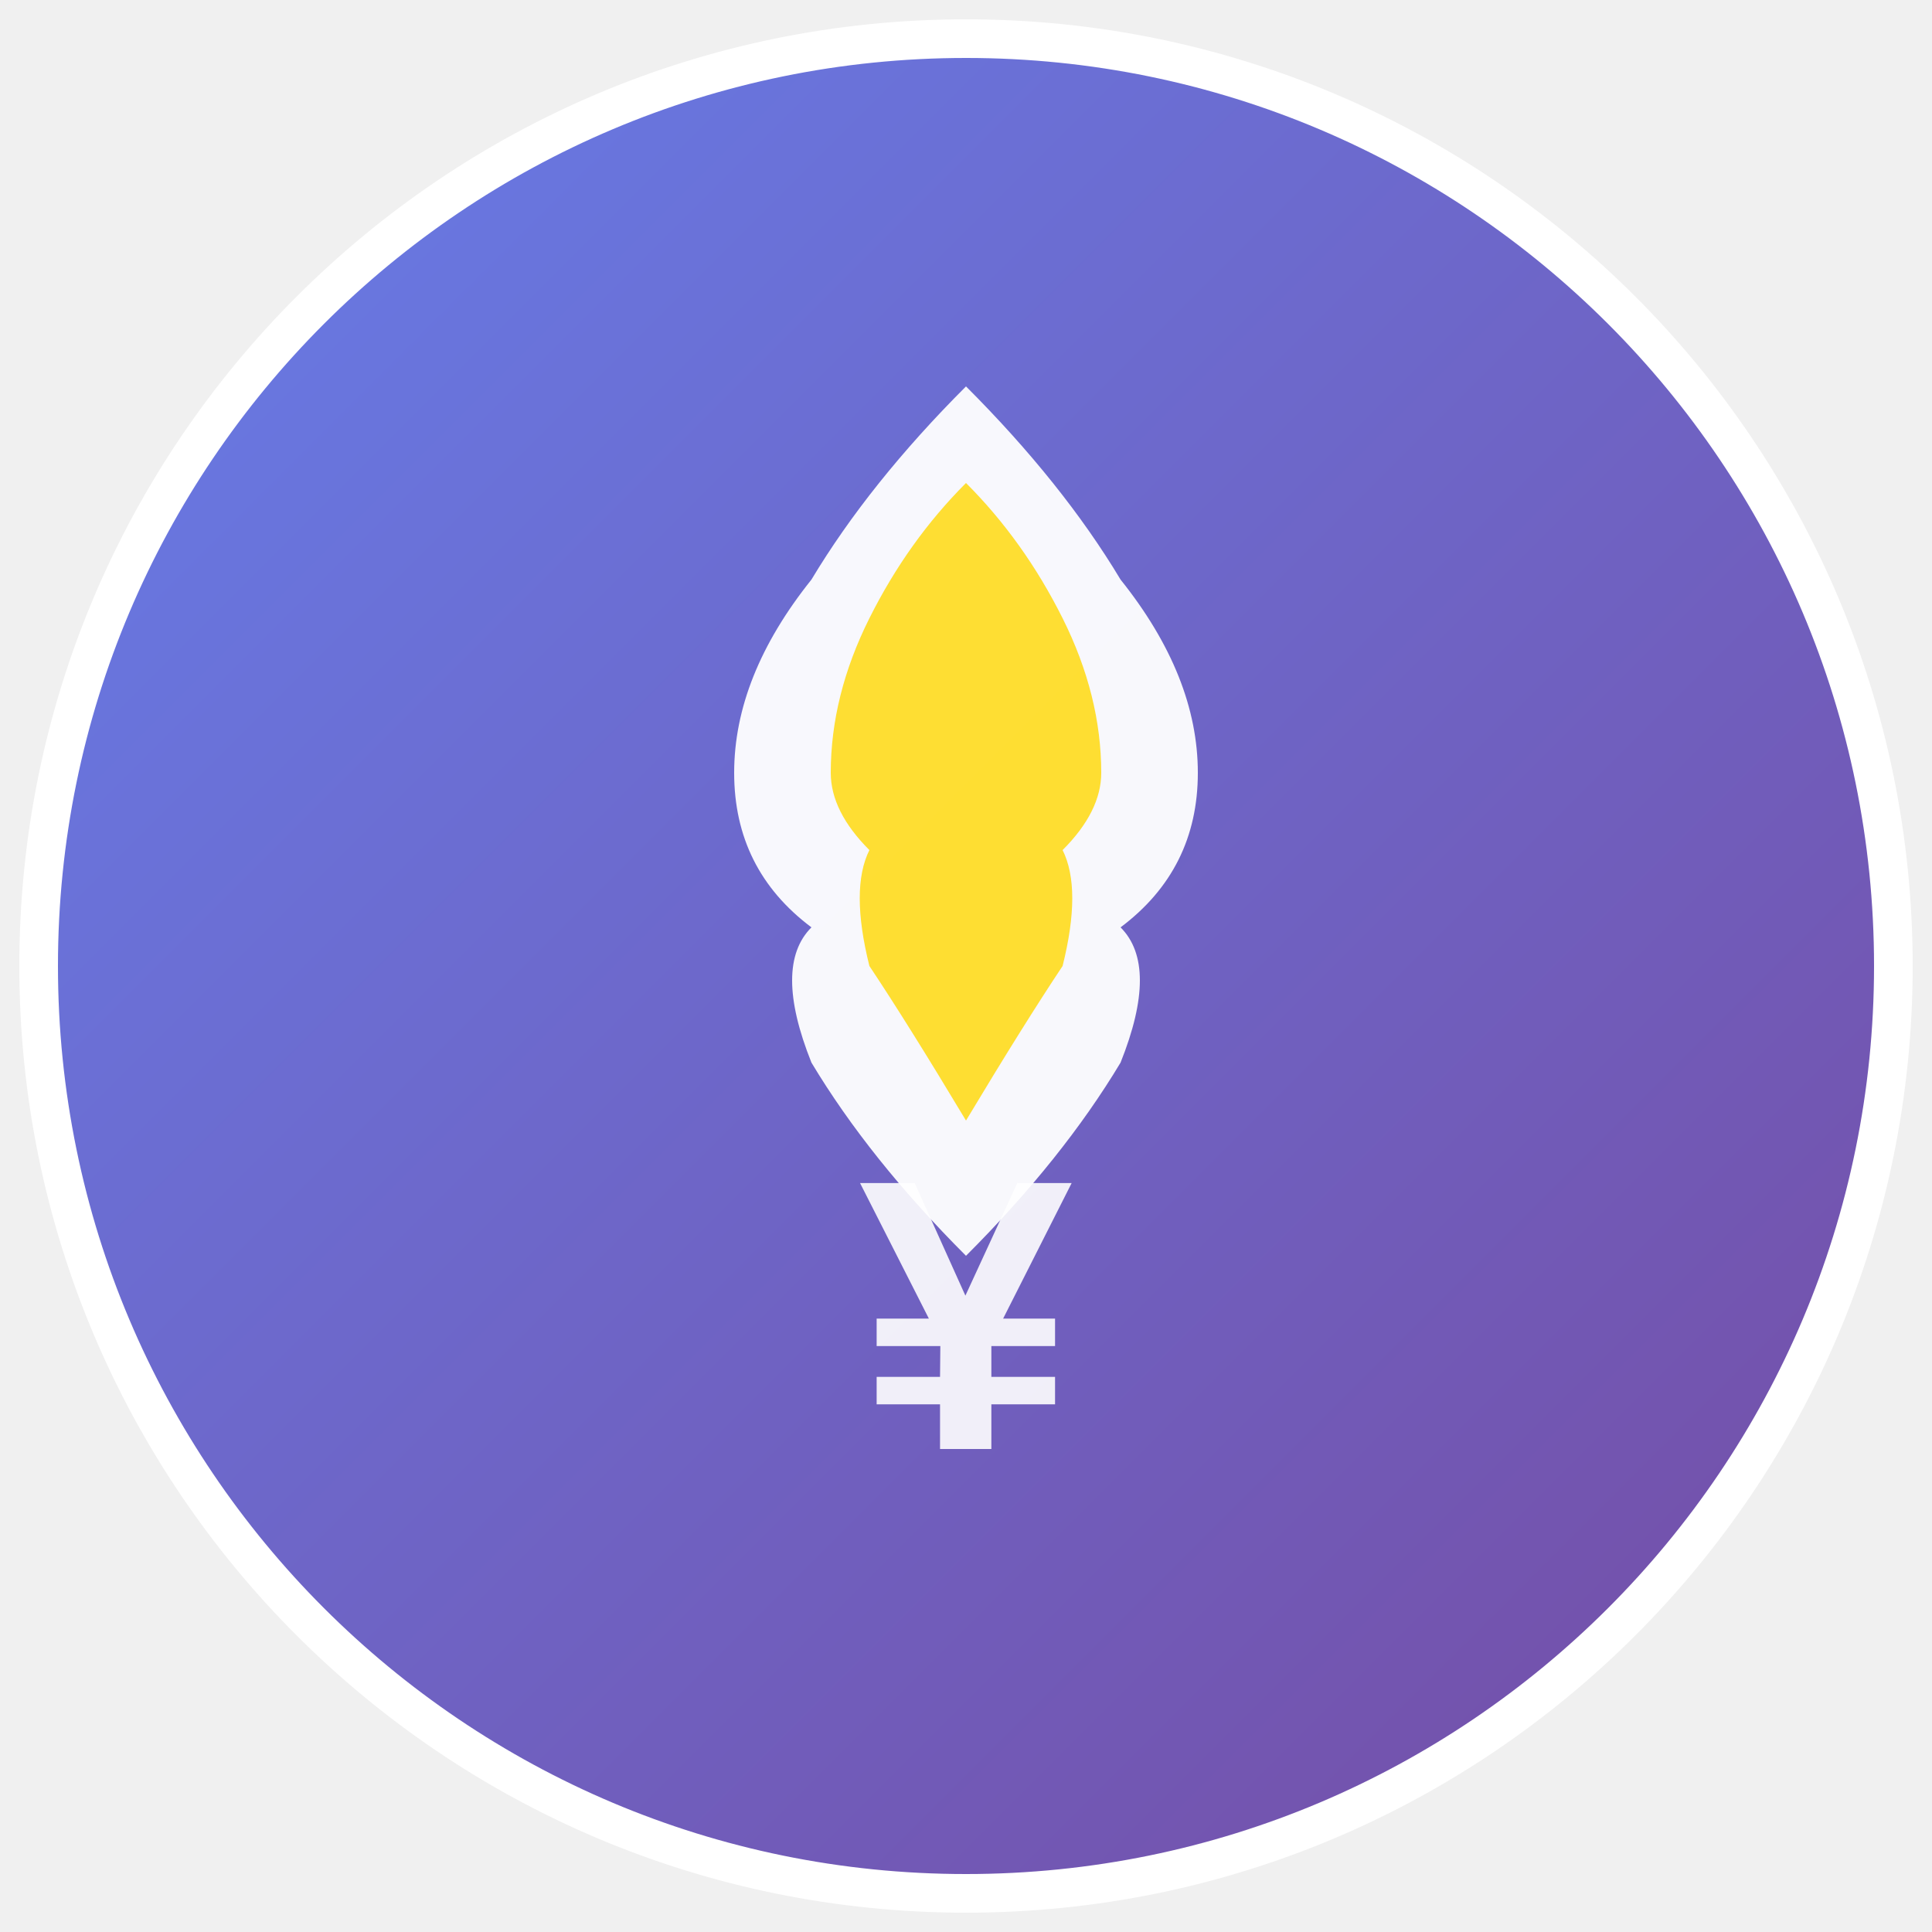
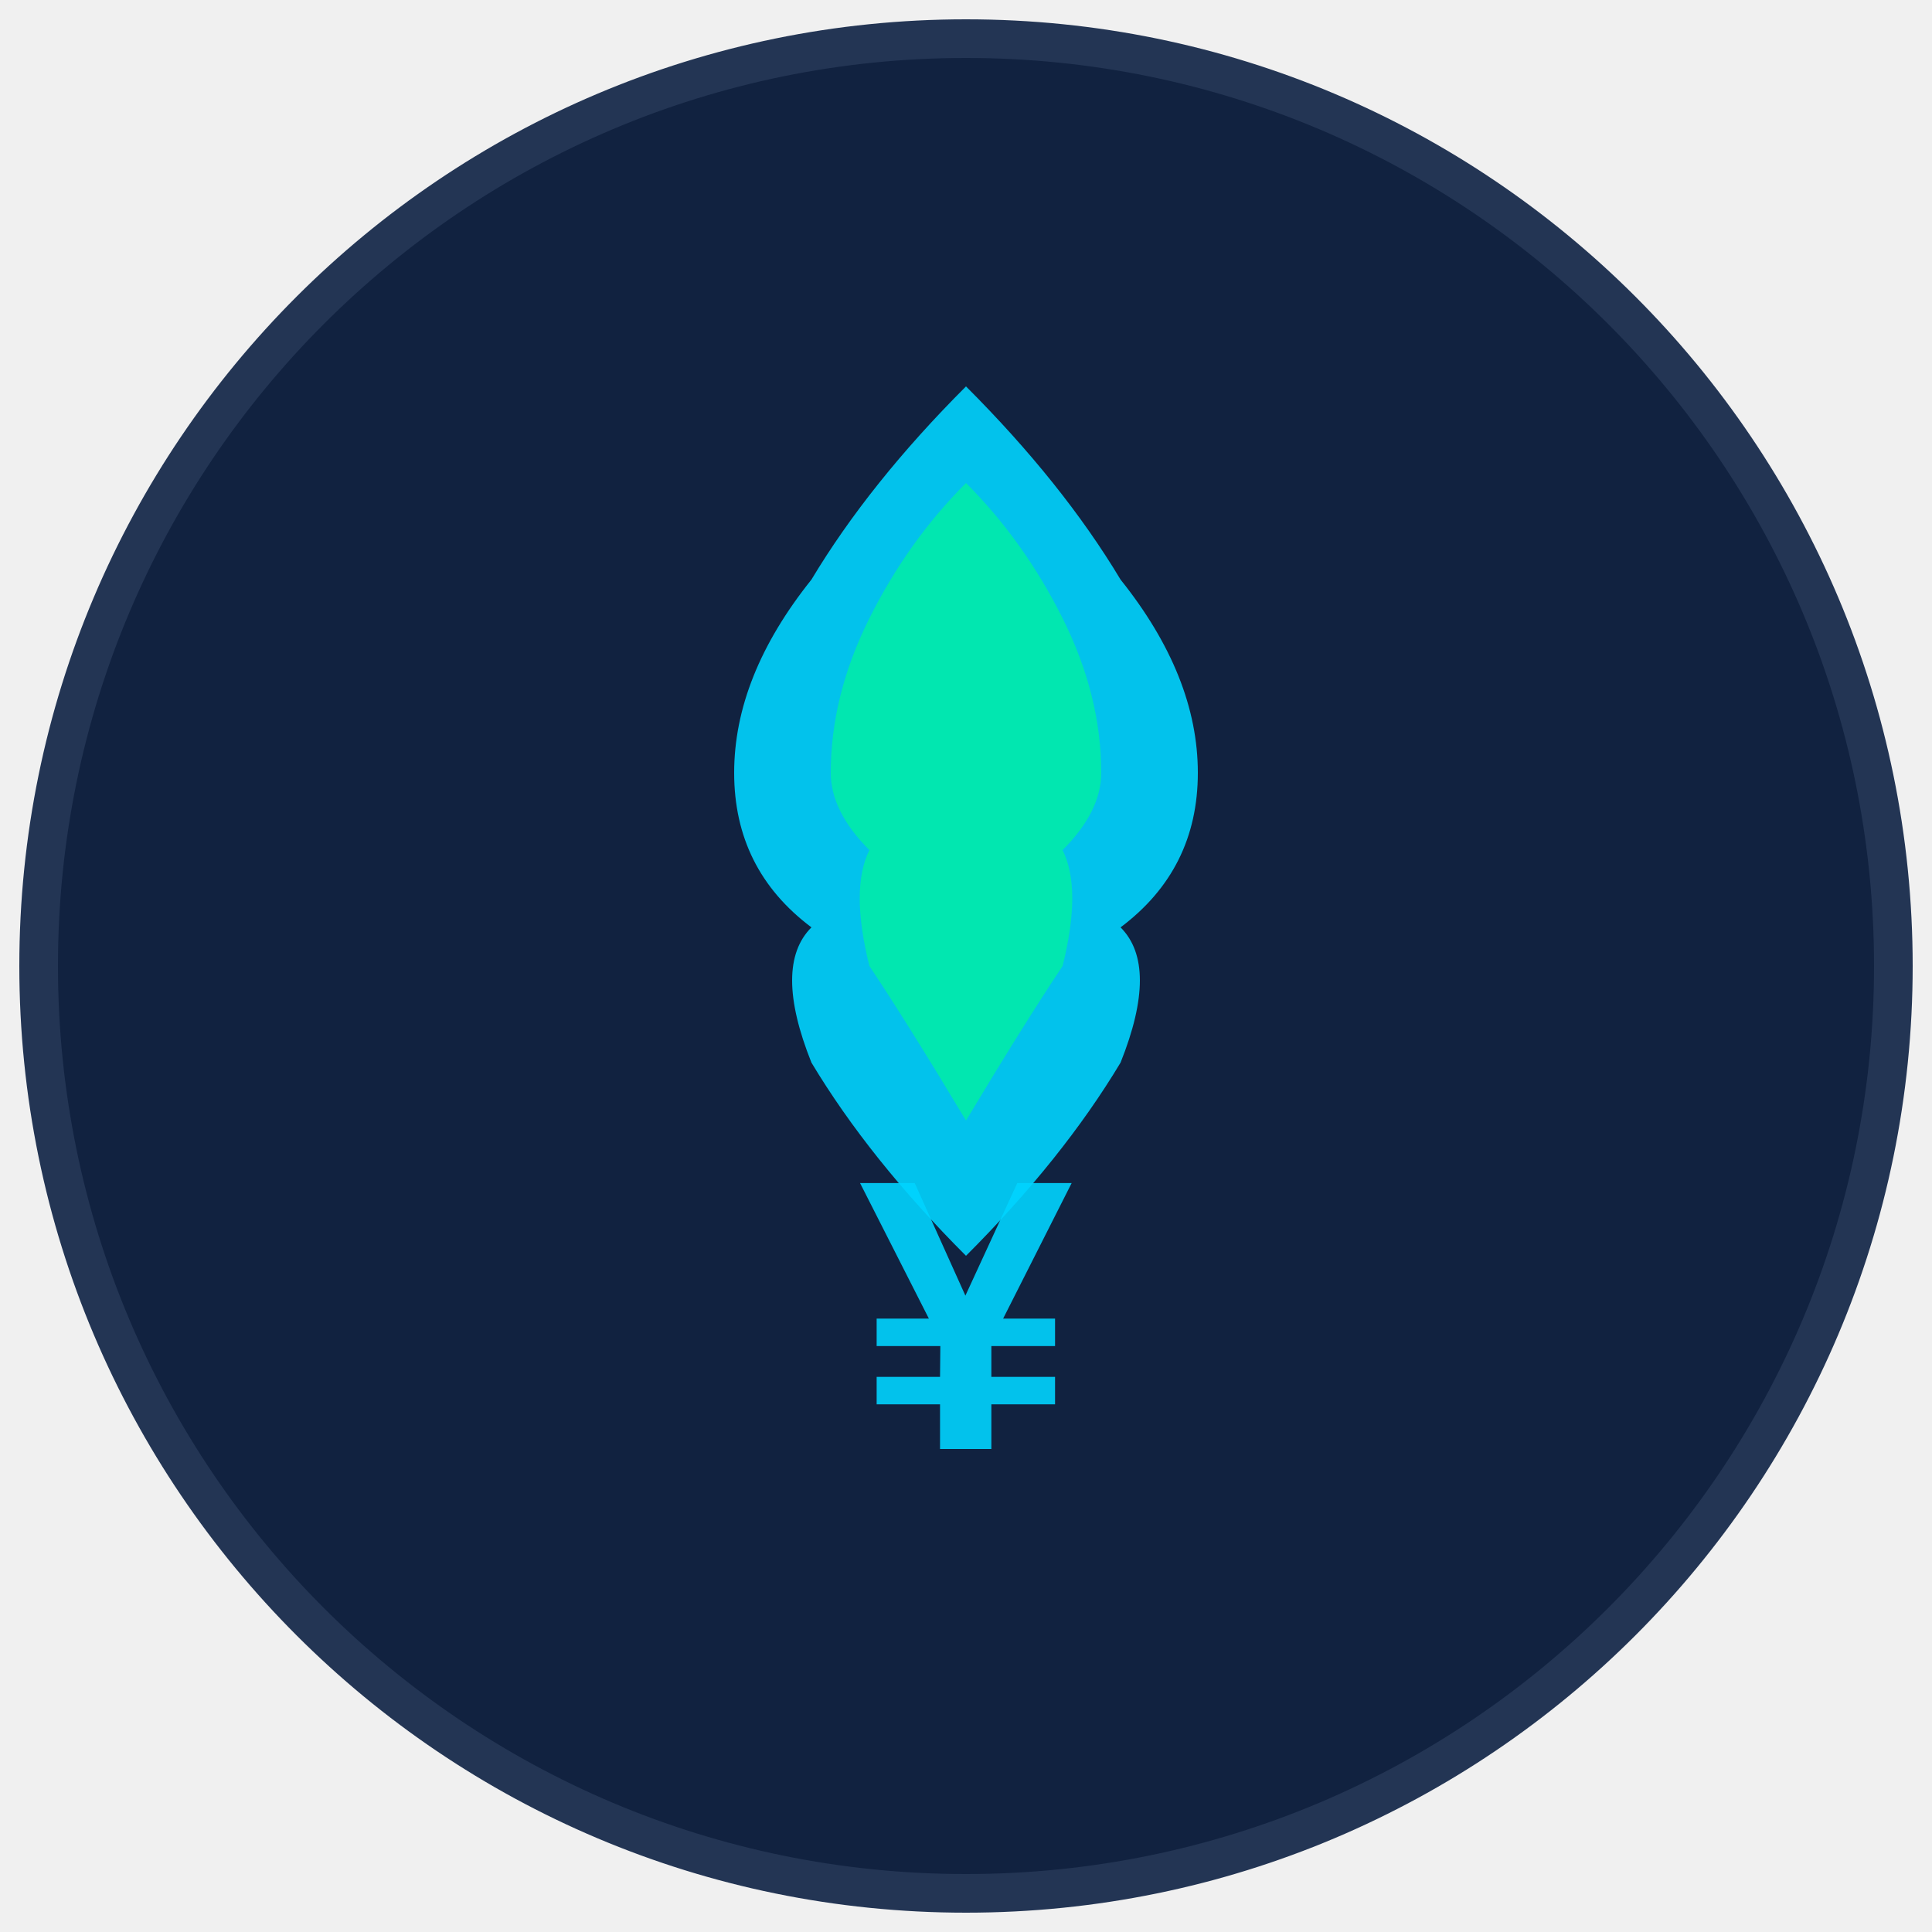
<svg xmlns="http://www.w3.org/2000/svg" viewBox="0 0 100 100">
-   <circle cx="50" cy="50" r="48" fill="url(#gradient)" stroke="#fff" stroke-width="2" />
-   <defs>
-     <linearGradient id="gradient" x1="0%" y1="0%" x2="100%" y2="100%">
-       <stop offset="0%" style="stop-color:#667eea;stop-opacity:1" />
-       <stop offset="100%" style="stop-color:#764ba2;stop-opacity:1" />
-     </linearGradient>
-   </defs>
-   <path d="M 50 20             Q 45 25, 42 30            Q 38 35, 38 40            Q 38 45, 42 48            Q 40 50, 42 55            Q 45 60, 50 65            Q 55 60, 58 55            Q 60 50, 58 48            Q 62 45, 62 40            Q 62 35, 58 30            Q 55 25, 50 20 Z" fill="#fff" opacity="0.95" />
-   <path d="M 50 25             Q 47 28, 45 32            Q 43 36, 43 40            Q 43 42, 45 44            Q 44 46, 45 50            Q 47 53, 50 58            Q 53 53, 55 50            Q 56 46, 55 44            Q 57 42, 57 40            Q 57 36, 55 32            Q 53 28, 50 25 Z" fill="#ffd700" opacity="0.8" />
-   <text x="50" y="75" font-family="Arial, sans-serif" font-size="20" font-weight="bold" fill="#fff" text-anchor="middle" opacity="0.9">¥</text>
+   <circle cx="50" cy="50" r="48" fill="#112240" stroke="#233554" stroke-width="2" />
+   <path d="M 50 20             Q 45 25, 42 30            Q 38 35, 38 40            Q 38 45, 42 48            Q 40 50, 42 55            Q 45 60, 50 65            Q 55 60, 58 55            Q 60 50, 58 48            Q 62 45, 62 40            Q 62 35, 58 30            Q 55 25, 50 20 Z" fill="#00d4ff" opacity="0.9" />
+   <path d="M 50 25             Q 47 28, 45 32            Q 43 36, 43 40            Q 43 42, 45 44            Q 44 46, 45 50            Q 47 53, 50 58            Q 53 53, 55 50            Q 56 46, 55 44            Q 57 42, 57 40            Q 57 36, 55 32            Q 53 28, 50 25 Z" fill="#00ff88" opacity="0.6" />
+   <text x="50" y="75" font-family="Arial, sans-serif" font-size="20" font-weight="bold" fill="#00d4ff" text-anchor="middle" opacity="0.9">¥</text>
</svg>
